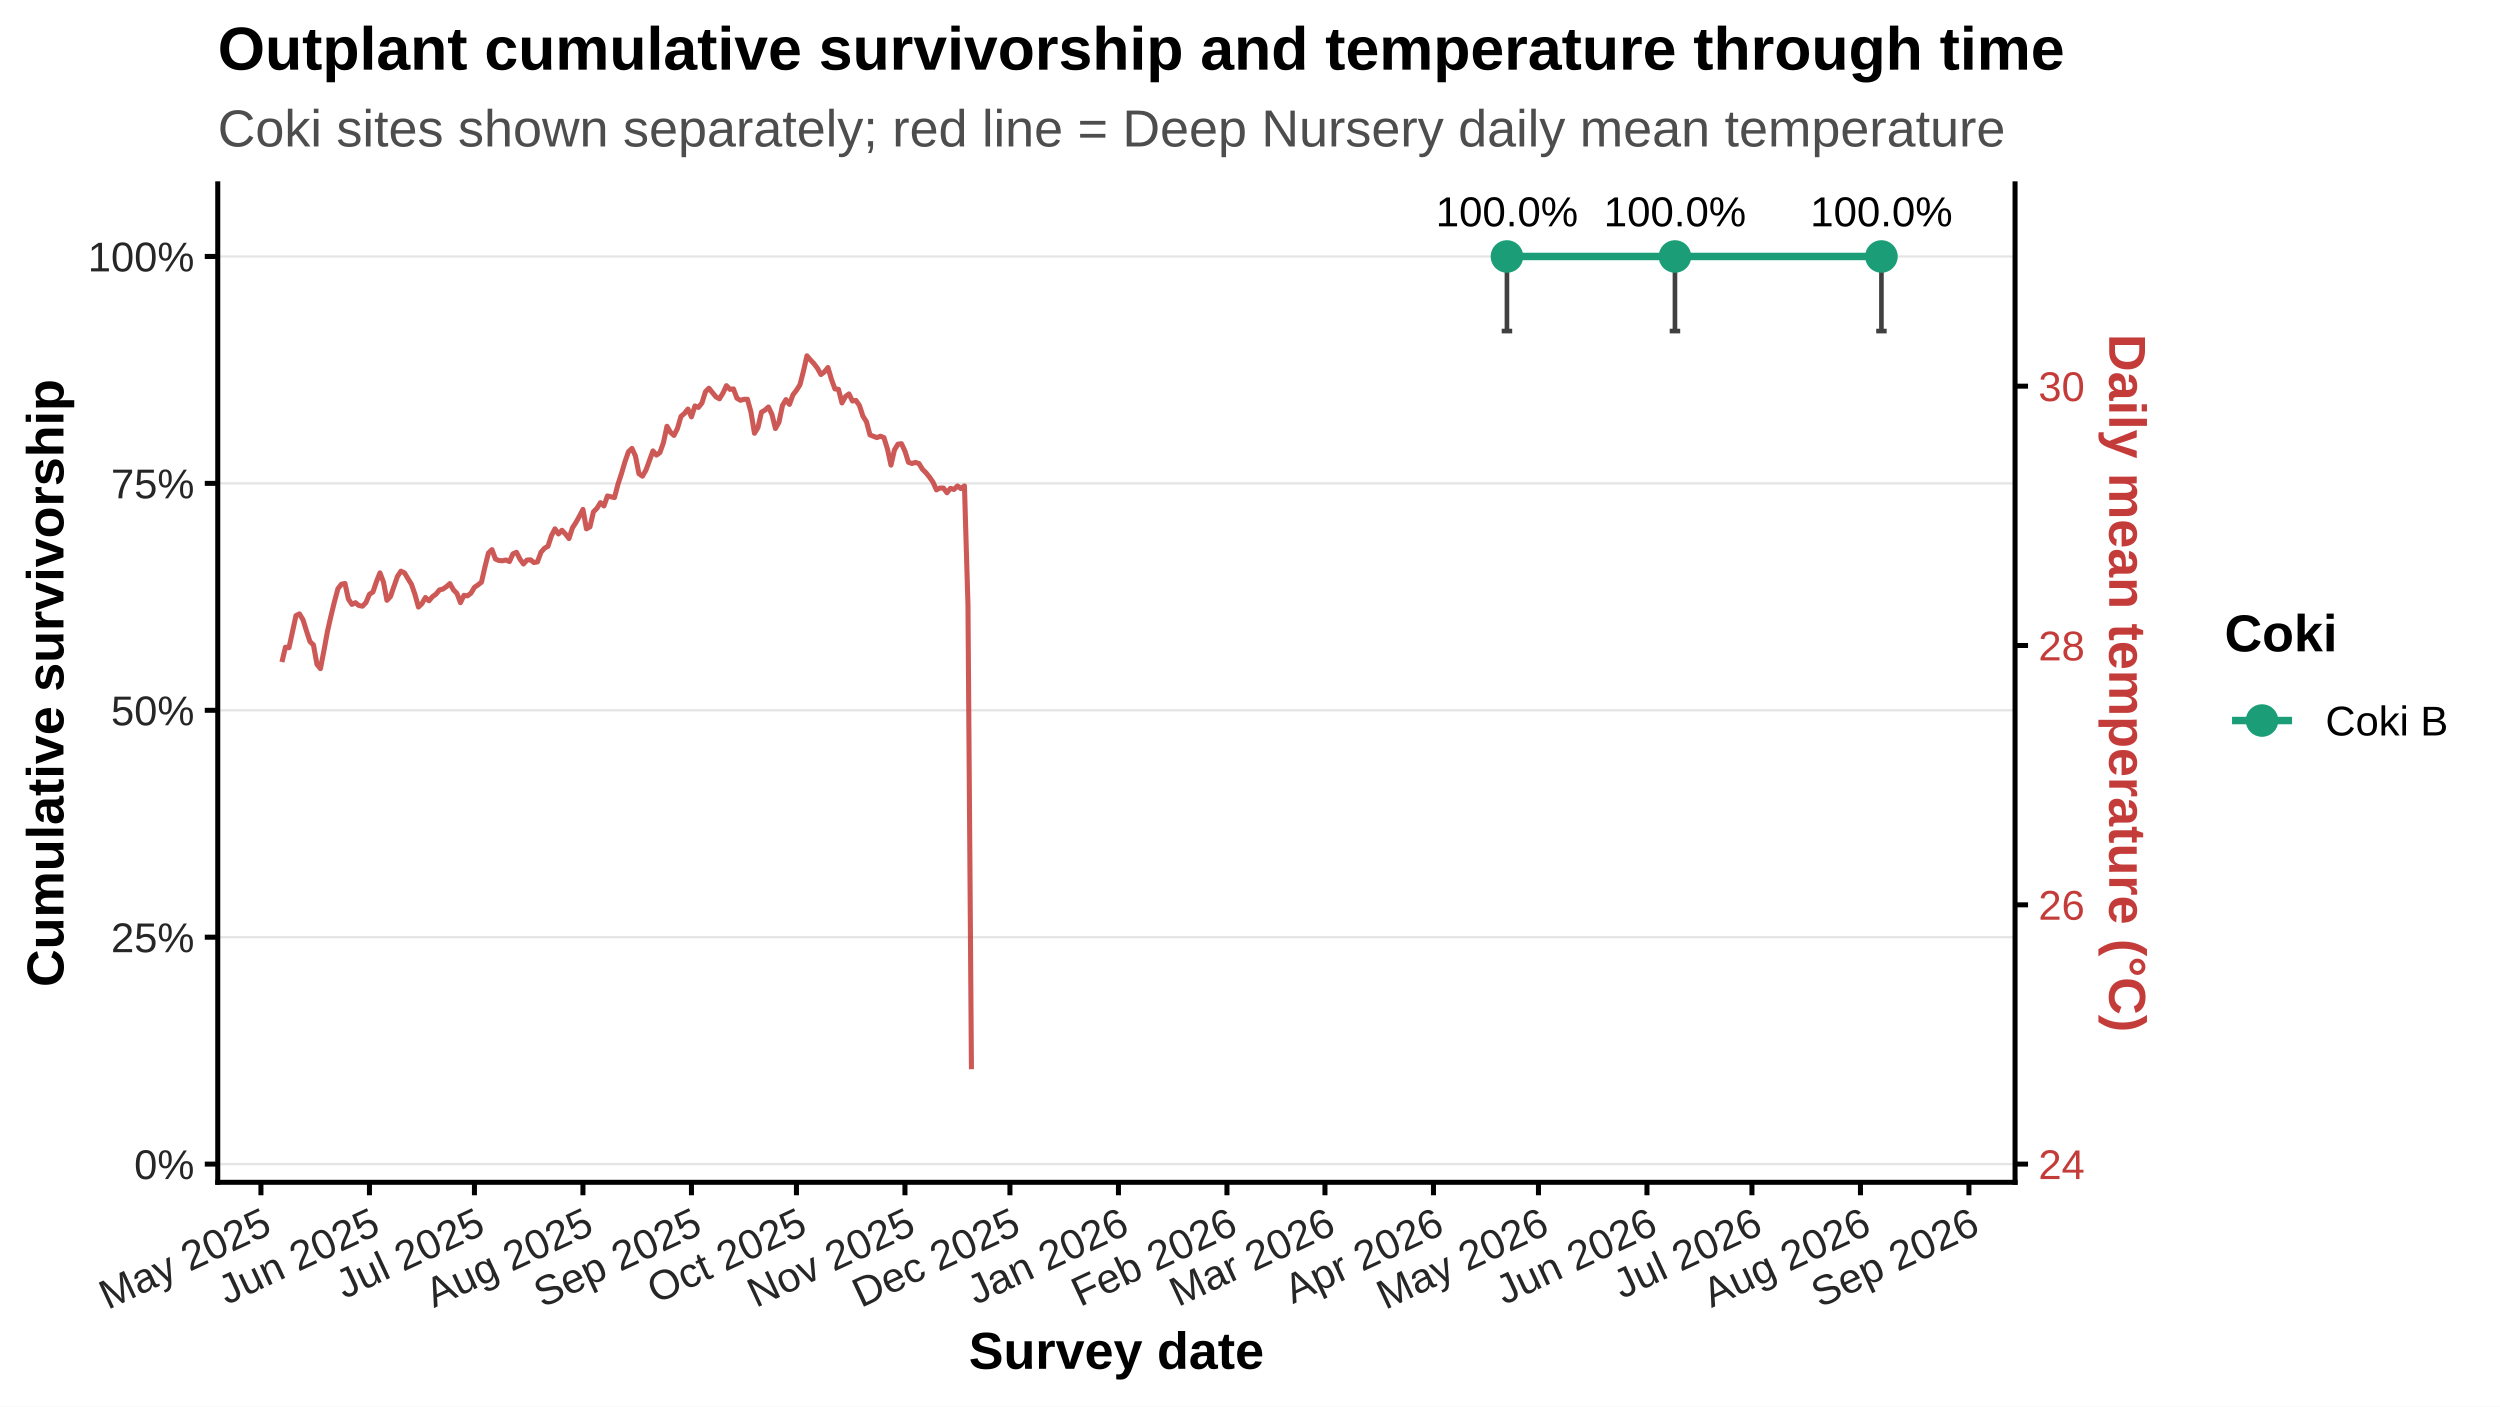
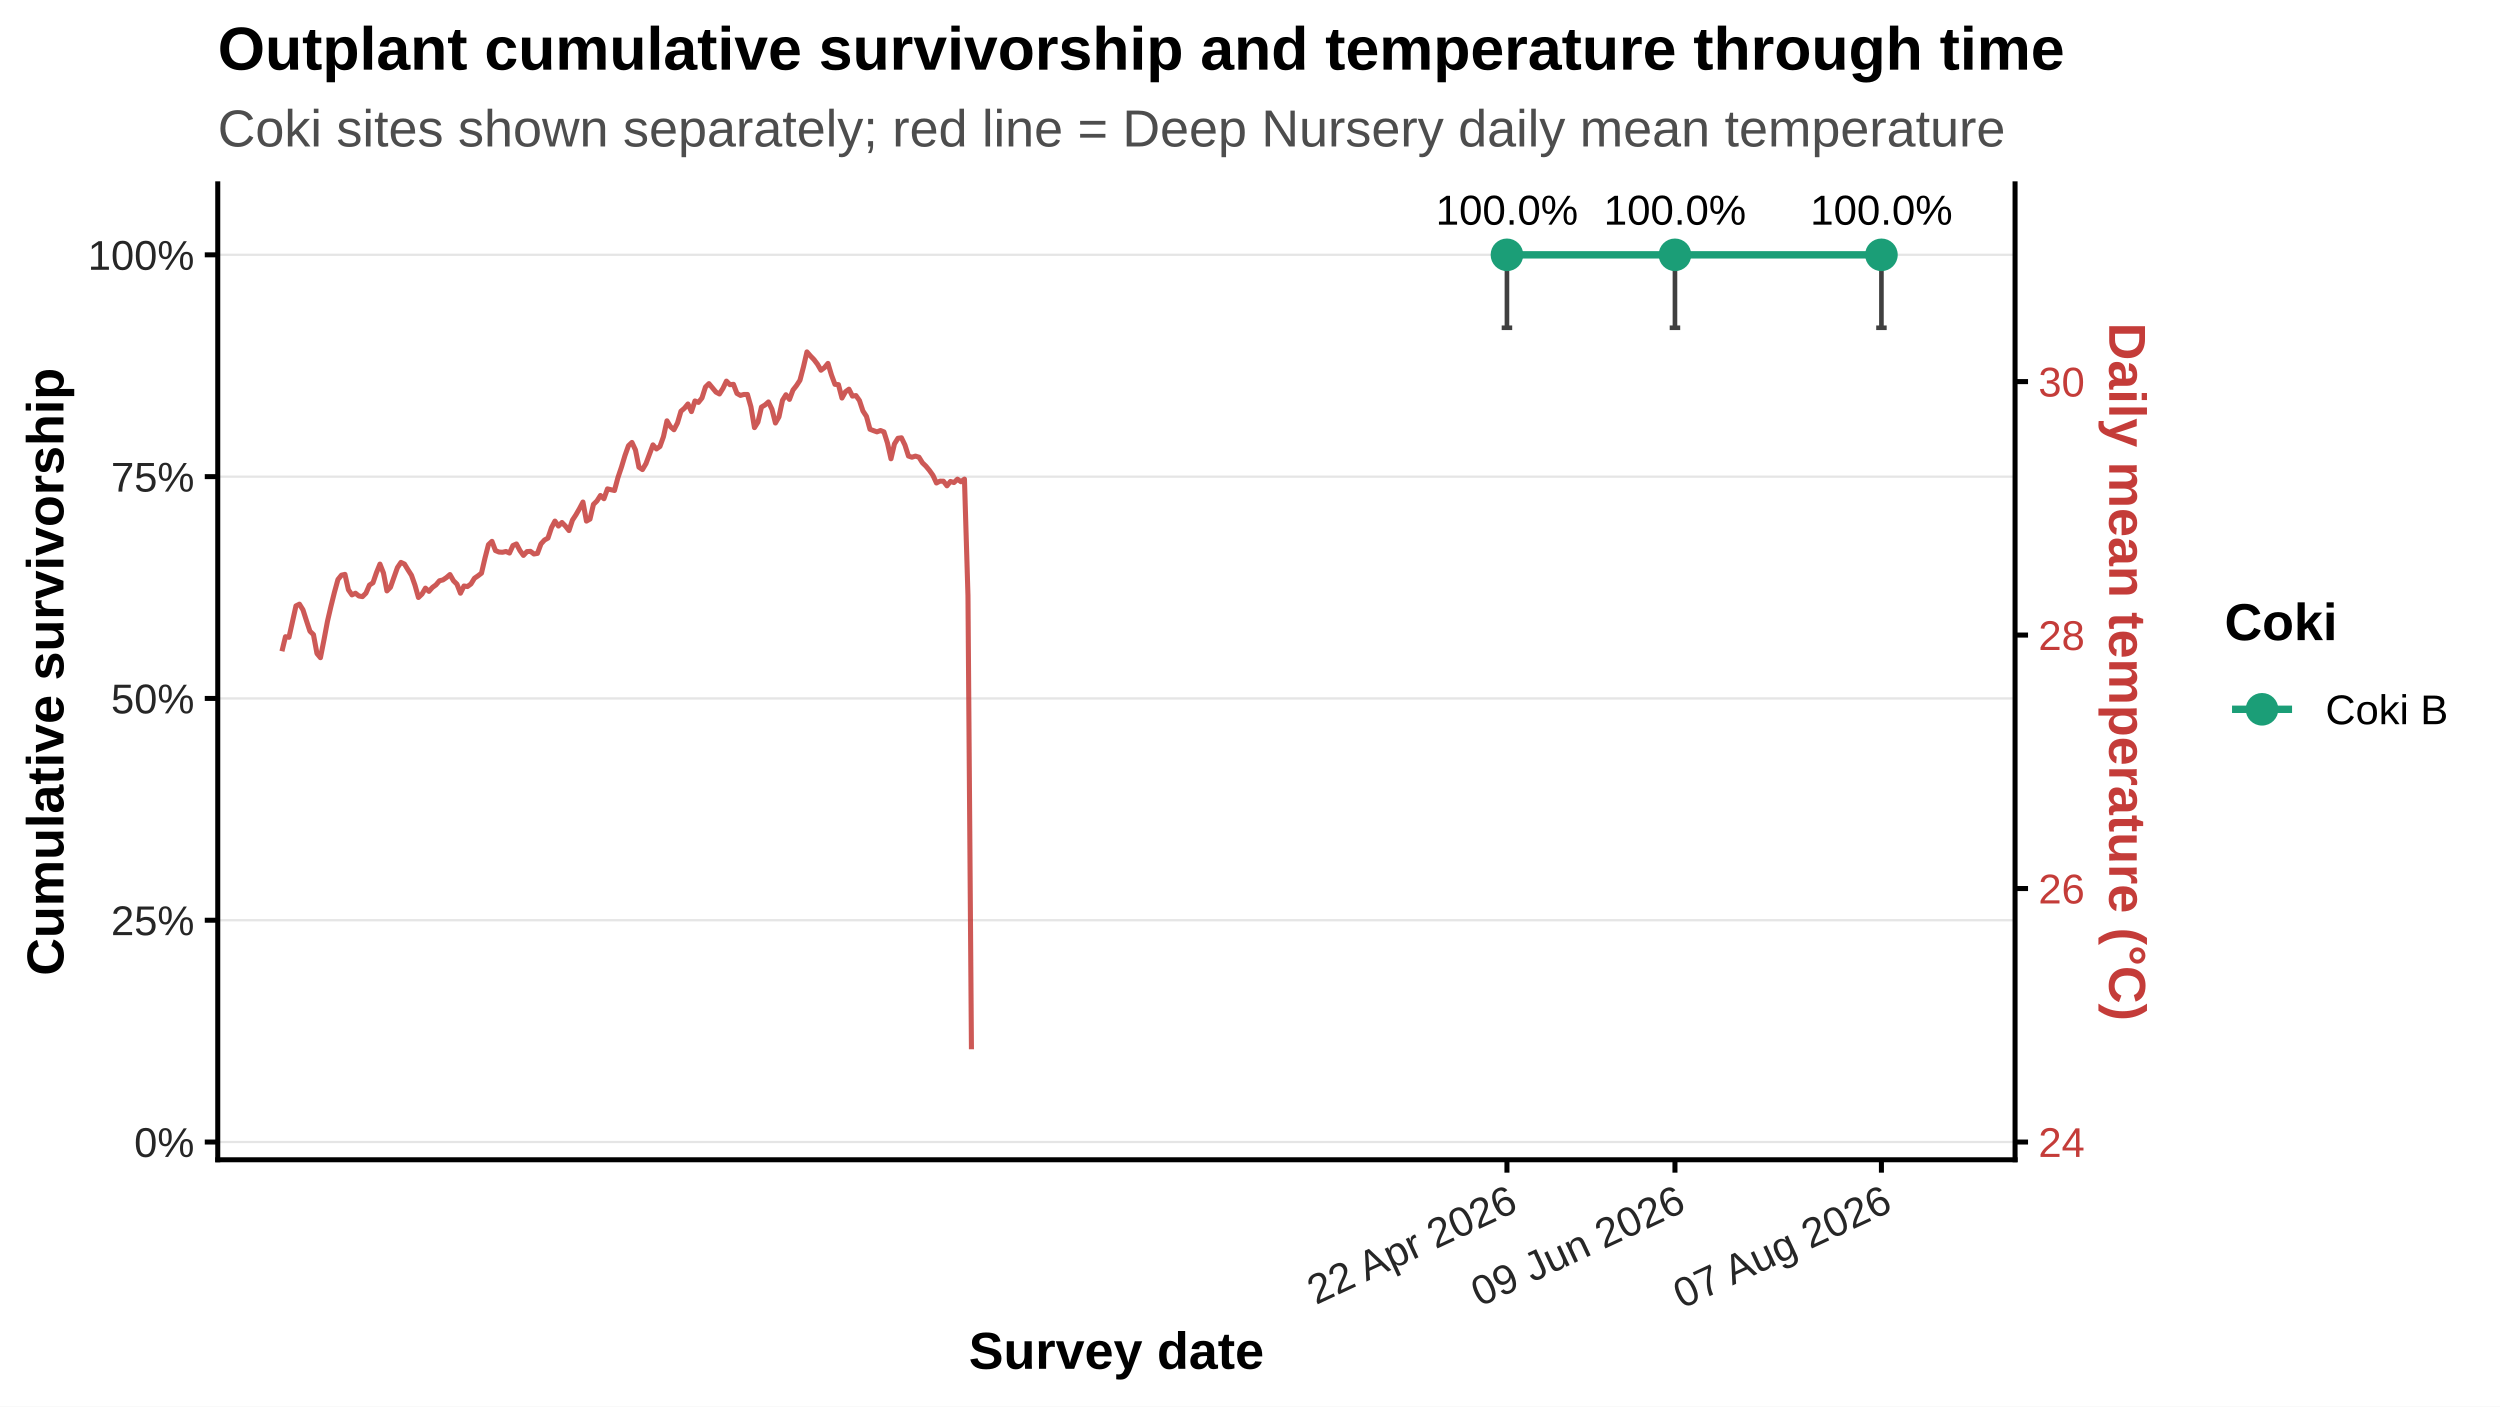
<svg xmlns="http://www.w3.org/2000/svg" class="svglite" width="576.00pt" height="324.00pt" viewBox="0 0 576.00 324.00">
  <defs>
    <style type="text/css">
    .svglite line, .svglite polyline, .svglite polygon, .svglite path, .svglite rect, .svglite circle {
      fill: none;
      stroke: #000000;
      stroke-linecap: round;
      stroke-linejoin: round;
      stroke-miterlimit: 10.00;
    }
    .svglite text {
      white-space: pre;
    }
  </style>
  </defs>
  <rect width="100%" height="100%" style="stroke: none; fill: #FFFFFF;" />
  <defs>
    <clipPath id="cpMC4wMHw1NzYuMDB8MC4wMHwzMjQuMDA=">
      <rect x="0.00" y="0.00" width="576.00" height="324.00" />
    </clipPath>
  </defs>
  <g clip-path="url(#cpMC4wMHw1NzYuMDB8MC4wMHwzMjQuMDA=)">
    <rect x="-0" y="0.00" width="576.00" height="324.00" style="stroke-width: 1.16; stroke: #FFFFFF; fill: #FFFFFF;" />
  </g>
  <defs>
-     <clipPath id="cpNTAuMTd8NDY0LjI3fDQyLjM2fDI3Mi40MA==">
-       <rect x="50.17" y="42.36" width="414.10" height="230.03" />
+     <clipPath id="cpNTAuMTd8NDY0LjI3fDQyLjM2fDI2Ny4yMQ==">
+       <rect x="50.17" y="42.36" width="414.10" height="224.84" />
    </clipPath>
  </defs>
-   <g clip-path="url(#cpNTAuMTd8NDY0LjI3fDQyLjM2fDI3Mi40MA==)">
-     <rect x="50.17" y="42.36" width="414.10" height="230.03" style="stroke-width: 1.16; stroke: none; fill: #FFFFFF;" />
-     <polyline points="50.17,268.21 464.27,268.21 " style="stroke-width: 0.53; stroke: #E5E5E5; stroke-linecap: butt;" />
-     <polyline points="50.17,215.93 464.27,215.93 " style="stroke-width: 0.53; stroke: #E5E5E5; stroke-linecap: butt;" />
-     <polyline points="50.17,163.65 464.27,163.65 " style="stroke-width: 0.53; stroke: #E5E5E5; stroke-linecap: butt;" />
-     <polyline points="50.17,111.37 464.27,111.37 " style="stroke-width: 0.53; stroke: #E5E5E5; stroke-linecap: butt;" />
-     <polyline points="50.17,59.09 464.27,59.09 " style="stroke-width: 0.53; stroke: #E5E5E5; stroke-linecap: butt;" />
-     <polyline points="64.96,152.53 65.77,149.11 66.58,149.24 67.38,145.58 68.19,141.84 68.99,141.44 69.80,142.77 70.61,145.35 71.41,147.81 72.22,148.60 73.03,153.07 73.83,154.05 74.64,149.86 75.45,145.47 76.25,141.94 77.06,138.62 77.86,135.64 78.67,134.60 79.48,134.42 80.28,138.05 81.09,139.25 81.90,138.86 82.70,139.52 83.51,139.66 84.32,138.83 85.12,136.93 85.93,136.39 86.74,134.00 87.54,131.99 88.35,134.09 89.15,138.31 89.96,137.45 90.77,135.11 91.57,132.81 92.38,131.60 93.19,131.99 93.99,133.32 94.80,134.62 95.61,136.97 96.41,139.86 97.22,139.06 98.02,137.66 98.83,138.42 99.64,137.48 100.44,136.90 101.25,135.92 102.06,135.72 102.86,135.16 103.67,134.46 104.48,135.91 105.28,136.72 106.09,138.85 106.90,137.16 107.70,137.28 108.51,136.67 109.31,135.32 110.12,134.77 110.93,134.13 111.73,130.62 112.54,127.41 113.35,126.64 114.15,128.80 114.96,129.14 115.77,129.20 116.57,129.02 117.38,129.38 118.18,127.61 118.99,127.25 119.80,128.81 120.60,129.94 121.41,129.04 122.22,128.98 123.02,129.61 123.83,129.46 124.64,127.24 125.44,126.32 126.25,125.86 127.06,123.40 127.86,121.85 128.67,123.02 129.47,122.18 130.28,123.04 131.09,124.08 131.89,121.63 132.70,120.36 133.51,118.92 134.31,117.37 135.12,121.85 135.93,121.38 136.73,117.92 137.54,117.11 138.34,115.81 139.15,116.57 139.96,114.27 140.76,114.46 141.57,114.64 142.38,111.58 143.18,109.14 143.99,106.40 144.80,104.08 145.60,103.31 146.41,105.08 147.21,109.15 148.02,109.71 148.83,108.31 149.63,106.11 150.44,103.89 151.25,104.85 152.05,104.26 152.86,101.97 153.67,98.22 154.47,99.60 155.28,100.32 156.09,98.72 156.89,95.96 157.70,95.25 158.50,94.25 159.31,96.04 160.12,93.53 160.92,93.87 161.73,92.84 162.54,90.25 163.34,89.45 164.15,90.45 164.96,91.45 165.76,91.89 166.57,90.57 167.37,88.86 168.18,89.70 168.99,89.61 169.79,91.76 170.60,92.23 171.41,92.00 172.21,92.00 173.02,94.93 173.83,99.82 174.63,98.52 175.44,94.97 176.25,94.49 177.05,93.77 177.86,95.50 178.66,98.73 179.47,97.29 180.28,93.41 181.08,92.07 181.89,93.17 182.70,90.96 183.50,89.93 184.31,88.65 185.12,85.49 185.92,81.98 186.73,82.93 187.53,83.78 188.34,84.85 189.15,86.29 189.95,85.68 190.76,84.68 191.57,87.42 192.37,89.61 193.18,89.69 193.99,92.84 194.79,91.37 195.60,90.76 196.40,92.39 197.21,92.26 198.02,93.44 198.82,95.89 199.63,97.16 200.44,100.20 201.24,100.52 202.05,100.82 202.86,100.50 203.66,100.83 204.47,103.45 205.28,107.16 206.08,103.66 206.89,102.34 207.69,102.22 208.50,103.93 209.31,106.51 210.11,106.79 210.92,106.54 211.73,106.80 212.53,108.12 213.34,108.91 214.15,109.92 214.95,111.07 215.76,112.87 216.56,112.45 217.37,112.45 218.18,113.53 218.98,112.52 219.79,112.77 220.60,111.97 221.40,112.57 222.21,111.96 223.02,139.45 223.82,246.35 " style="stroke-width: 1.17; stroke: #C43C39; stroke-opacity: 0.85; stroke-linecap: butt;" />
-     <polyline points="345.99,59.09 348.41,59.09 " style="stroke-width: 1.07; stroke: #404040; stroke-linecap: butt;" />
-     <polyline points="347.20,59.09 347.20,76.28 " style="stroke-width: 1.07; stroke: #404040; stroke-linecap: butt;" />
-     <polyline points="345.99,76.28 348.41,76.28 " style="stroke-width: 1.07; stroke: #404040; stroke-linecap: butt;" />
-     <polyline points="384.70,59.09 387.12,59.09 " style="stroke-width: 1.07; stroke: #404040; stroke-linecap: butt;" />
-     <polyline points="385.91,59.09 385.91,76.28 " style="stroke-width: 1.07; stroke: #404040; stroke-linecap: butt;" />
-     <polyline points="384.70,76.28 387.12,76.28 " style="stroke-width: 1.07; stroke: #404040; stroke-linecap: butt;" />
-     <polyline points="432.28,59.09 434.69,59.09 " style="stroke-width: 1.07; stroke: #404040; stroke-linecap: butt;" />
-     <polyline points="433.48,59.09 433.48,76.28 " style="stroke-width: 1.07; stroke: #404040; stroke-linecap: butt;" />
-     <polyline points="432.28,76.28 434.69,76.28 " style="stroke-width: 1.07; stroke: #404040; stroke-linecap: butt;" />
-     <polyline points="347.20,59.09 385.91,59.09 433.48,59.09 " style="stroke-width: 1.71; stroke: #1B9E77; stroke-linecap: butt;" />
-     <circle cx="347.20" cy="59.09" r="3.37" style="stroke-width: 0.77; stroke: #1B9E77; fill: #1B9E77;" />
-     <circle cx="385.91" cy="59.09" r="3.37" style="stroke-width: 0.77; stroke: #1B9E77; fill: #1B9E77;" />
-     <circle cx="433.48" cy="59.09" r="3.37" style="stroke-width: 0.77; stroke: #1B9E77; fill: #1B9E77;" />
-     <text x="347.20" y="52.15" text-anchor="middle" style="font-size: 9.67px; font-family: &quot;Arial&quot;;" textLength="32.80px" lengthAdjust="spacingAndGlyphs">100.0%</text>
-     <text x="385.91" y="52.15" text-anchor="middle" style="font-size: 9.67px; font-family: &quot;Arial&quot;;" textLength="32.80px" lengthAdjust="spacingAndGlyphs">100.0%</text>
-     <text x="433.48" y="52.15" text-anchor="middle" style="font-size: 9.67px; font-family: &quot;Arial&quot;;" textLength="32.80px" lengthAdjust="spacingAndGlyphs">100.0%</text>
+   <g clip-path="url(#cpNTAuMTd8NDY0LjI3fDQyLjM2fDI2Ny4yMQ==)">
+     <rect x="50.17" y="42.36" width="414.10" height="224.84" style="stroke-width: 1.16; stroke: none; fill: #FFFFFF;" />
+     <polyline points="50.17,263.12 464.27,263.12 " style="stroke-width: 0.53; stroke: #E5E5E5; stroke-linecap: butt;" />
+     <polyline points="50.17,212.02 464.27,212.02 " style="stroke-width: 0.53; stroke: #E5E5E5; stroke-linecap: butt;" />
+     <polyline points="50.17,160.92 464.27,160.92 " style="stroke-width: 0.53; stroke: #E5E5E5; stroke-linecap: butt;" />
+     <polyline points="50.17,109.82 464.27,109.82 " style="stroke-width: 0.53; stroke: #E5E5E5; stroke-linecap: butt;" />
+     <polyline points="50.17,58.71 464.27,58.71 " style="stroke-width: 0.53; stroke: #E5E5E5; stroke-linecap: butt;" />
+     <polyline points="64.96,150.05 65.77,146.70 66.58,146.83 67.38,143.25 68.19,139.60 68.99,139.20 69.80,140.50 70.61,143.02 71.41,145.43 72.22,146.21 73.03,150.57 73.83,151.53 74.64,147.44 75.45,143.15 76.25,139.69 77.06,136.44 77.86,133.53 78.67,132.52 79.48,132.34 80.28,135.89 81.09,137.06 81.90,136.68 82.70,137.32 83.51,137.46 84.32,136.65 85.12,134.80 85.93,134.27 86.74,131.93 87.54,129.97 88.35,132.02 89.15,136.14 89.96,135.31 90.77,133.01 91.57,130.77 92.38,129.58 93.19,129.96 93.99,131.27 94.80,132.54 95.61,134.83 96.41,137.66 97.22,136.88 98.02,135.51 98.83,136.25 99.64,135.34 100.44,134.76 101.25,133.81 102.06,133.61 102.86,133.07 103.67,132.38 104.48,133.80 105.28,134.59 106.09,136.67 106.90,135.02 107.70,135.14 108.51,134.54 109.31,133.23 110.12,132.68 110.93,132.06 111.73,128.63 112.54,125.49 113.35,124.73 114.15,126.85 114.96,127.19 115.77,127.24 116.57,127.06 117.38,127.42 118.18,125.69 118.99,125.33 119.80,126.86 120.60,127.96 121.41,127.09 122.22,127.03 123.02,127.64 123.83,127.50 124.64,125.32 125.44,124.43 126.25,123.98 127.06,121.57 127.86,120.06 128.67,121.20 129.47,120.38 130.28,121.22 131.09,122.24 131.89,119.84 132.70,118.60 133.51,117.19 134.31,115.67 135.12,120.06 135.93,119.60 136.73,116.21 137.54,115.42 138.34,114.16 139.15,114.90 139.96,112.64 140.76,112.83 141.57,113.01 142.38,110.01 143.18,107.64 143.99,104.96 144.80,102.69 145.60,101.94 146.41,103.67 147.21,107.64 148.02,108.19 148.83,106.82 149.63,104.67 150.44,102.50 151.25,103.44 152.05,102.87 152.86,100.62 153.67,96.96 154.47,98.31 155.28,99.01 156.09,97.45 156.89,94.75 157.70,94.05 158.50,93.08 159.31,94.83 160.12,92.38 160.92,92.71 161.73,91.70 162.54,89.17 163.34,88.39 164.15,89.36 164.96,90.34 165.76,90.77 166.57,89.48 167.37,87.81 168.18,88.63 168.99,88.55 169.79,90.64 170.60,91.10 171.41,90.88 172.21,90.88 173.02,93.74 173.83,98.52 174.63,97.25 175.44,93.79 176.25,93.31 177.05,92.61 177.86,94.30 178.66,97.46 179.47,96.05 180.28,92.25 181.08,90.95 181.89,92.02 182.70,89.87 183.50,88.85 184.31,87.61 185.12,84.52 185.92,81.08 186.73,82.01 187.53,82.84 188.34,83.90 189.15,85.30 189.95,84.71 190.76,83.73 191.57,86.40 192.37,88.55 193.18,88.62 193.99,91.71 194.79,90.27 195.60,89.67 196.40,91.26 197.21,91.14 198.02,92.29 198.82,94.69 199.63,95.93 200.44,98.90 201.24,99.21 202.05,99.50 202.86,99.19 203.66,99.51 204.47,102.07 205.28,105.70 206.08,102.28 206.89,100.98 207.69,100.87 208.50,102.54 209.31,105.07 210.11,105.34 210.92,105.09 211.73,105.34 212.53,106.63 213.34,107.41 214.15,108.39 214.95,109.52 215.76,111.28 216.56,110.86 217.37,110.87 218.18,111.93 218.98,110.93 219.79,111.18 220.60,110.40 221.40,110.99 222.21,110.39 223.02,137.26 223.82,241.75 " style="stroke-width: 1.17; stroke: #C43C39; stroke-opacity: 0.85; stroke-linecap: butt;" />
+     <polyline points="345.99,58.71 348.41,58.71 " style="stroke-width: 1.07; stroke: #404040; stroke-linecap: butt;" />
+     <polyline points="347.20,58.71 347.20,75.52 " style="stroke-width: 1.07; stroke: #404040; stroke-linecap: butt;" />
+     <polyline points="345.99,75.52 348.41,75.52 " style="stroke-width: 1.07; stroke: #404040; stroke-linecap: butt;" />
+     <polyline points="384.70,58.71 387.12,58.71 " style="stroke-width: 1.07; stroke: #404040; stroke-linecap: butt;" />
+     <polyline points="385.91,58.71 385.91,75.52 " style="stroke-width: 1.07; stroke: #404040; stroke-linecap: butt;" />
+     <polyline points="384.70,75.52 387.12,75.52 " style="stroke-width: 1.07; stroke: #404040; stroke-linecap: butt;" />
+     <polyline points="432.28,58.71 434.69,58.71 " style="stroke-width: 1.07; stroke: #404040; stroke-linecap: butt;" />
+     <polyline points="433.48,58.71 433.48,75.52 " style="stroke-width: 1.07; stroke: #404040; stroke-linecap: butt;" />
+     <polyline points="432.28,75.52 434.69,75.52 " style="stroke-width: 1.07; stroke: #404040; stroke-linecap: butt;" />
+     <polyline points="347.20,58.71 385.91,58.71 433.48,58.71 " style="stroke-width: 1.71; stroke: #1B9E77; stroke-linecap: butt;" />
+     <circle cx="347.20" cy="58.71" r="3.37" style="stroke-width: 0.77; stroke: #1B9E77; fill: #1B9E77;" />
+     <circle cx="385.91" cy="58.71" r="3.37" style="stroke-width: 0.77; stroke: #1B9E77; fill: #1B9E77;" />
+     <circle cx="433.48" cy="58.71" r="3.37" style="stroke-width: 0.77; stroke: #1B9E77; fill: #1B9E77;" />
+     <text x="347.20" y="51.77" text-anchor="middle" style="font-size: 9.67px; font-family: &quot;Arial&quot;;" textLength="32.80px" lengthAdjust="spacingAndGlyphs">100.0%</text>
+     <text x="385.91" y="51.77" text-anchor="middle" style="font-size: 9.67px; font-family: &quot;Arial&quot;;" textLength="32.80px" lengthAdjust="spacingAndGlyphs">100.0%</text>
+     <text x="433.48" y="51.77" text-anchor="middle" style="font-size: 9.67px; font-family: &quot;Arial&quot;;" textLength="32.80px" lengthAdjust="spacingAndGlyphs">100.0%</text>
  </g>
  <g clip-path="url(#cpMC4wMHw1NzYuMDB8MC4wMHwzMjQuMDA=)">
-     <polyline points="50.17,272.40 50.17,42.36 " style="stroke-width: 1.16; stroke-linecap: square;" />
-     <text x="44.79" y="271.66" text-anchor="end" style="font-size: 9.60px;fill: #262626; font-family: &quot;Arial&quot;;" textLength="13.87px" lengthAdjust="spacingAndGlyphs">0%</text>
-     <text x="44.79" y="219.38" text-anchor="end" style="font-size: 9.60px;fill: #262626; font-family: &quot;Arial&quot;;" textLength="19.20px" lengthAdjust="spacingAndGlyphs">25%</text>
-     <text x="44.79" y="167.10" text-anchor="end" style="font-size: 9.60px;fill: #262626; font-family: &quot;Arial&quot;;" textLength="19.20px" lengthAdjust="spacingAndGlyphs">50%</text>
-     <text x="44.79" y="114.81" text-anchor="end" style="font-size: 9.60px;fill: #262626; font-family: &quot;Arial&quot;;" textLength="19.20px" lengthAdjust="spacingAndGlyphs">75%</text>
-     <text x="44.79" y="62.53" text-anchor="end" style="font-size: 9.60px;fill: #262626; font-family: &quot;Arial&quot;;" textLength="24.54px" lengthAdjust="spacingAndGlyphs">100%</text>
-     <polyline points="47.18,268.21 50.17,268.21 " style="stroke-width: 1.16; stroke-linecap: butt;" />
-     <polyline points="47.18,215.93 50.17,215.93 " style="stroke-width: 1.16; stroke-linecap: butt;" />
-     <polyline points="47.18,163.65 50.17,163.65 " style="stroke-width: 1.16; stroke-linecap: butt;" />
-     <polyline points="47.18,111.37 50.17,111.37 " style="stroke-width: 1.16; stroke-linecap: butt;" />
-     <polyline points="47.18,59.09 50.17,59.09 " style="stroke-width: 1.16; stroke-linecap: butt;" />
-     <polyline points="464.27,272.40 464.27,42.36 " style="stroke-width: 1.16; stroke-linecap: square;" />
-     <polyline points="467.26,268.21 464.27,268.21 " style="stroke-width: 1.16; stroke-linecap: butt;" />
-     <polyline points="467.26,208.47 464.27,208.47 " style="stroke-width: 1.16; stroke-linecap: butt;" />
-     <polyline points="467.26,148.72 464.27,148.72 " style="stroke-width: 1.16; stroke-linecap: butt;" />
-     <polyline points="467.26,88.97 464.27,88.97 " style="stroke-width: 1.16; stroke-linecap: butt;" />
-     <text x="469.65" y="271.66" style="font-size: 9.60px;fill: #C43C39; font-family: &quot;Arial&quot;;" textLength="10.67px" lengthAdjust="spacingAndGlyphs">24</text>
-     <text x="469.65" y="211.91" style="font-size: 9.60px;fill: #C43C39; font-family: &quot;Arial&quot;;" textLength="10.67px" lengthAdjust="spacingAndGlyphs">26</text>
-     <text x="469.65" y="152.16" style="font-size: 9.60px;fill: #C43C39; font-family: &quot;Arial&quot;;" textLength="10.67px" lengthAdjust="spacingAndGlyphs">28</text>
-     <text x="469.65" y="92.41" style="font-size: 9.60px;fill: #C43C39; font-family: &quot;Arial&quot;;" textLength="10.67px" lengthAdjust="spacingAndGlyphs">30</text>
-     <polyline points="50.17,272.40 464.27,272.40 " style="stroke-width: 1.16; stroke-linecap: square;" />
-     <polyline points="60.12,275.39 60.12,272.40 " style="stroke-width: 1.16; stroke-linecap: butt;" />
-     <polyline points="85.12,275.39 85.12,272.40 " style="stroke-width: 1.16; stroke-linecap: butt;" />
-     <polyline points="109.31,275.39 109.31,272.40 " style="stroke-width: 1.16; stroke-linecap: butt;" />
-     <polyline points="134.31,275.39 134.31,272.40 " style="stroke-width: 1.16; stroke-linecap: butt;" />
-     <polyline points="159.31,275.39 159.31,272.40 " style="stroke-width: 1.16; stroke-linecap: butt;" />
-     <polyline points="183.50,275.39 183.50,272.40 " style="stroke-width: 1.16; stroke-linecap: butt;" />
-     <polyline points="208.50,275.39 208.50,272.40 " style="stroke-width: 1.16; stroke-linecap: butt;" />
-     <polyline points="232.69,275.39 232.69,272.40 " style="stroke-width: 1.16; stroke-linecap: butt;" />
-     <polyline points="257.69,275.39 257.69,272.40 " style="stroke-width: 1.16; stroke-linecap: butt;" />
-     <polyline points="282.69,275.39 282.69,272.40 " style="stroke-width: 1.16; stroke-linecap: butt;" />
-     <polyline points="305.27,275.39 305.27,272.40 " style="stroke-width: 1.16; stroke-linecap: butt;" />
-     <polyline points="330.27,275.39 330.27,272.40 " style="stroke-width: 1.16; stroke-linecap: butt;" />
-     <polyline points="354.46,275.39 354.46,272.40 " style="stroke-width: 1.16; stroke-linecap: butt;" />
-     <polyline points="379.46,275.39 379.46,272.40 " style="stroke-width: 1.16; stroke-linecap: butt;" />
-     <polyline points="403.65,275.39 403.65,272.40 " style="stroke-width: 1.16; stroke-linecap: butt;" />
-     <polyline points="428.65,275.39 428.65,272.40 " style="stroke-width: 1.16; stroke-linecap: butt;" />
-     <polyline points="453.64,275.39 453.64,272.40 " style="stroke-width: 1.16; stroke-linecap: butt;" />
-     <text transform="translate(63.03,284.02) rotate(-25)" text-anchor="end" style="font-size: 9.60px;fill: #262626; font-family: &quot;Arial&quot;;" textLength="42.13px" lengthAdjust="spacingAndGlyphs">May 2025</text>
-     <text transform="translate(88.03,284.02) rotate(-25)" text-anchor="end" style="font-size: 9.60px;fill: #262626; font-family: &quot;Arial&quot;;" textLength="39.47px" lengthAdjust="spacingAndGlyphs">Jun 2025</text>
-     <text transform="translate(112.22,284.02) rotate(-25)" text-anchor="end" style="font-size: 9.60px;fill: #262626; font-family: &quot;Arial&quot;;" textLength="36.27px" lengthAdjust="spacingAndGlyphs">Jul 2025</text>
-     <text transform="translate(137.22,284.02) rotate(-25)" text-anchor="end" style="font-size: 9.60px;fill: #262626; font-family: &quot;Arial&quot;;" textLength="41.08px" lengthAdjust="spacingAndGlyphs">Aug 2025</text>
-     <text transform="translate(162.22,284.02) rotate(-25)" text-anchor="end" style="font-size: 9.60px;fill: #262626; font-family: &quot;Arial&quot;;" textLength="41.08px" lengthAdjust="spacingAndGlyphs">Sep 2025</text>
-     <text transform="translate(186.41,284.02) rotate(-25)" text-anchor="end" style="font-size: 9.60px;fill: #262626; font-family: &quot;Arial&quot;;" textLength="38.92px" lengthAdjust="spacingAndGlyphs">Oct 2025</text>
-     <text transform="translate(211.41,284.02) rotate(-25)" text-anchor="end" style="font-size: 9.60px;fill: #262626; font-family: &quot;Arial&quot;;" textLength="41.06px" lengthAdjust="spacingAndGlyphs">Nov 2025</text>
-     <text transform="translate(235.60,284.02) rotate(-25)" text-anchor="end" style="font-size: 9.60px;fill: #262626; font-family: &quot;Arial&quot;;" textLength="41.06px" lengthAdjust="spacingAndGlyphs">Dec 2025</text>
-     <text transform="translate(260.60,284.02) rotate(-25)" text-anchor="end" style="font-size: 9.60px;fill: #262626; font-family: &quot;Arial&quot;;" textLength="39.47px" lengthAdjust="spacingAndGlyphs">Jan 2026</text>
-     <text transform="translate(285.60,284.02) rotate(-25)" text-anchor="end" style="font-size: 9.60px;fill: #262626; font-family: &quot;Arial&quot;;" textLength="40.54px" lengthAdjust="spacingAndGlyphs">Feb 2026</text>
-     <text transform="translate(308.18,284.02) rotate(-25)" text-anchor="end" style="font-size: 9.60px;fill: #262626; font-family: &quot;Arial&quot;;" textLength="40.53px" lengthAdjust="spacingAndGlyphs">Mar 2026</text>
-     <text transform="translate(333.18,284.02) rotate(-25)" text-anchor="end" style="font-size: 9.60px;fill: #262626; font-family: &quot;Arial&quot;;" textLength="38.94px" lengthAdjust="spacingAndGlyphs">Apr 2026</text>
-     <text transform="translate(357.37,284.02) rotate(-25)" text-anchor="end" style="font-size: 9.60px;fill: #262626; font-family: &quot;Arial&quot;;" textLength="42.13px" lengthAdjust="spacingAndGlyphs">May 2026</text>
-     <text transform="translate(382.37,284.02) rotate(-25)" text-anchor="end" style="font-size: 9.60px;fill: #262626; font-family: &quot;Arial&quot;;" textLength="39.47px" lengthAdjust="spacingAndGlyphs">Jun 2026</text>
-     <text transform="translate(406.56,284.02) rotate(-25)" text-anchor="end" style="font-size: 9.60px;fill: #262626; font-family: &quot;Arial&quot;;" textLength="36.27px" lengthAdjust="spacingAndGlyphs">Jul 2026</text>
-     <text transform="translate(431.56,284.02) rotate(-25)" text-anchor="end" style="font-size: 9.60px;fill: #262626; font-family: &quot;Arial&quot;;" textLength="41.08px" lengthAdjust="spacingAndGlyphs">Aug 2026</text>
-     <text transform="translate(456.55,284.02) rotate(-25)" text-anchor="end" style="font-size: 9.60px;fill: #262626; font-family: &quot;Arial&quot;;" textLength="41.08px" lengthAdjust="spacingAndGlyphs">Sep 2026</text>
+     <polyline points="50.17,267.21 50.17,42.36 " style="stroke-width: 1.16; stroke-linecap: square;" />
+     <text x="44.79" y="266.56" text-anchor="end" style="font-size: 9.60px;fill: #262626; font-family: &quot;Arial&quot;;" textLength="13.87px" lengthAdjust="spacingAndGlyphs">0%</text>
+     <text x="44.79" y="215.46" text-anchor="end" style="font-size: 9.60px;fill: #262626; font-family: &quot;Arial&quot;;" textLength="19.20px" lengthAdjust="spacingAndGlyphs">25%</text>
+     <text x="44.79" y="164.36" text-anchor="end" style="font-size: 9.60px;fill: #262626; font-family: &quot;Arial&quot;;" textLength="19.20px" lengthAdjust="spacingAndGlyphs">50%</text>
+     <text x="44.79" y="113.26" text-anchor="end" style="font-size: 9.60px;fill: #262626; font-family: &quot;Arial&quot;;" textLength="19.20px" lengthAdjust="spacingAndGlyphs">75%</text>
+     <text x="44.79" y="62.16" text-anchor="end" style="font-size: 9.60px;fill: #262626; font-family: &quot;Arial&quot;;" textLength="24.54px" lengthAdjust="spacingAndGlyphs">100%</text>
+     <polyline points="47.18,263.12 50.17,263.12 " style="stroke-width: 1.16; stroke-linecap: butt;" />
+     <polyline points="47.18,212.02 50.17,212.02 " style="stroke-width: 1.16; stroke-linecap: butt;" />
+     <polyline points="47.18,160.92 50.17,160.92 " style="stroke-width: 1.16; stroke-linecap: butt;" />
+     <polyline points="47.18,109.82 50.17,109.82 " style="stroke-width: 1.16; stroke-linecap: butt;" />
+     <polyline points="47.18,58.71 50.17,58.71 " style="stroke-width: 1.16; stroke-linecap: butt;" />
+     <polyline points="464.27,267.21 464.27,42.36 " style="stroke-width: 1.16; stroke-linecap: square;" />
+     <polyline points="467.26,263.12 464.27,263.12 " style="stroke-width: 1.16; stroke-linecap: butt;" />
+     <polyline points="467.26,204.72 464.27,204.72 " style="stroke-width: 1.16; stroke-linecap: butt;" />
+     <polyline points="467.26,146.32 464.27,146.32 " style="stroke-width: 1.16; stroke-linecap: butt;" />
+     <polyline points="467.26,87.92 464.27,87.92 " style="stroke-width: 1.16; stroke-linecap: butt;" />
+     <text x="469.65" y="266.56" style="font-size: 9.60px;fill: #C43C39; font-family: &quot;Arial&quot;;" textLength="10.67px" lengthAdjust="spacingAndGlyphs">24</text>
+     <text x="469.65" y="208.16" style="font-size: 9.60px;fill: #C43C39; font-family: &quot;Arial&quot;;" textLength="10.67px" lengthAdjust="spacingAndGlyphs">26</text>
+     <text x="469.65" y="149.76" style="font-size: 9.60px;fill: #C43C39; font-family: &quot;Arial&quot;;" textLength="10.67px" lengthAdjust="spacingAndGlyphs">28</text>
+     <text x="469.65" y="91.36" style="font-size: 9.60px;fill: #C43C39; font-family: &quot;Arial&quot;;" textLength="10.67px" lengthAdjust="spacingAndGlyphs">30</text>
+     <polyline points="50.17,267.21 464.27,267.21 " style="stroke-width: 1.16; stroke-linecap: square;" />
+     <polyline points="347.20,270.19 347.20,267.21 " style="stroke-width: 1.16; stroke-linecap: butt;" />
+     <polyline points="385.91,270.19 385.91,267.21 " style="stroke-width: 1.16; stroke-linecap: butt;" />
+     <polyline points="433.48,270.19 433.48,267.21 " style="stroke-width: 1.16; stroke-linecap: butt;" />
+     <text transform="translate(350.11,278.82) rotate(-25)" text-anchor="end" style="font-size: 9.60px;fill: #262626; font-family: &quot;Arial&quot;;" textLength="52.27px" lengthAdjust="spacingAndGlyphs">22 Apr 2026</text>
+     <text transform="translate(388.82,278.82) rotate(-25)" text-anchor="end" style="font-size: 9.60px;fill: #262626; font-family: &quot;Arial&quot;;" textLength="52.80px" lengthAdjust="spacingAndGlyphs">09 Jun 2026</text>
+     <text transform="translate(436.39,278.82) rotate(-25)" text-anchor="end" style="font-size: 9.60px;fill: #262626; font-family: &quot;Arial&quot;;" textLength="54.41px" lengthAdjust="spacingAndGlyphs">07 Aug 2026</text>
    <text x="257.22" y="315.37" text-anchor="middle" style="font-size: 12.00px; font-weight: bold; font-family: &quot;Arial&quot;;" textLength="68.04px" lengthAdjust="spacingAndGlyphs">Survey date</text>
-     <text transform="translate(14.62,157.38) rotate(-90)" text-anchor="middle" style="font-size: 12.00px; font-weight: bold; font-family: &quot;Arial&quot;;" textLength="140.05px" lengthAdjust="spacingAndGlyphs">Cumulative survivorship</text>
-     <text transform="translate(485.96,157.38) rotate(90)" text-anchor="middle" style="font-size: 12.00px; font-weight: bold;fill: #C43C39; font-family: &quot;Arial&quot;;" textLength="160.86px" lengthAdjust="spacingAndGlyphs">Daily mean temperature (°C)</text>
-     <rect x="506.56" y="134.13" width="63.47" height="46.50" style="stroke-width: 1.16; stroke: none; fill: #FFFFFF;" />
-     <text x="512.53" y="150.07" style="font-size: 12.00px; font-weight: bold; font-family: &quot;Arial&quot;;" textLength="26.01px" lengthAdjust="spacingAndGlyphs">Coki</text>
-     <rect x="512.53" y="157.37" width="17.28" height="17.28" style="stroke-width: 1.16; stroke: none; fill: #FFFFFF;" />
-     <line x1="514.26" y1="166.01" x2="528.09" y2="166.01" style="stroke-width: 1.71; stroke: #1B9E77; stroke-linecap: butt;" />
-     <circle cx="521.17" cy="166.01" r="3.37" style="stroke-width: 0.77; stroke: #1B9E77; fill: #1B9E77;" />
-     <text x="535.79" y="169.45" style="font-size: 9.60px; font-family: &quot;Arial&quot;;" textLength="28.25px" lengthAdjust="spacingAndGlyphs">Coki B</text>
+     <text transform="translate(14.62,154.78) rotate(-90)" text-anchor="middle" style="font-size: 12.00px; font-weight: bold; font-family: &quot;Arial&quot;;" textLength="140.05px" lengthAdjust="spacingAndGlyphs">Cumulative survivorship</text>
+     <text transform="translate(485.96,154.78) rotate(90)" text-anchor="middle" style="font-size: 12.00px; font-weight: bold;fill: #C43C39; font-family: &quot;Arial&quot;;" textLength="160.86px" lengthAdjust="spacingAndGlyphs">Daily mean temperature (°C)</text>
+     <rect x="506.56" y="131.53" width="63.47" height="46.50" style="stroke-width: 1.16; stroke: none; fill: #FFFFFF;" />
+     <text x="512.53" y="147.48" style="font-size: 12.00px; font-weight: bold; font-family: &quot;Arial&quot;;" textLength="26.01px" lengthAdjust="spacingAndGlyphs">Coki</text>
+     <rect x="512.53" y="154.78" width="17.28" height="17.28" style="stroke-width: 1.16; stroke: none; fill: #FFFFFF;" />
+     <line x1="514.26" y1="163.42" x2="528.09" y2="163.42" style="stroke-width: 1.71; stroke: #1B9E77; stroke-linecap: butt;" />
+     <circle cx="521.17" cy="163.42" r="3.37" style="stroke-width: 0.77; stroke: #1B9E77; fill: #1B9E77;" />
+     <text x="535.79" y="166.86" style="font-size: 9.60px; font-family: &quot;Arial&quot;;" textLength="28.25px" lengthAdjust="spacingAndGlyphs">Coki B</text>
    <text x="50.17" y="33.74" style="font-size: 12.00px;fill: #4D4D4D; font-family: &quot;Arial&quot;;" textLength="411.84px" lengthAdjust="spacingAndGlyphs">Coki sites shown separately; red line = Deep Nursery daily mean temperature</text>
    <text x="50.17" y="16.05" style="font-size: 14.00px; font-weight: bold; font-family: &quot;Arial&quot;;" textLength="425.33px" lengthAdjust="spacingAndGlyphs">Outplant cumulative survivorship and temperature through time</text>
  </g>
</svg>
